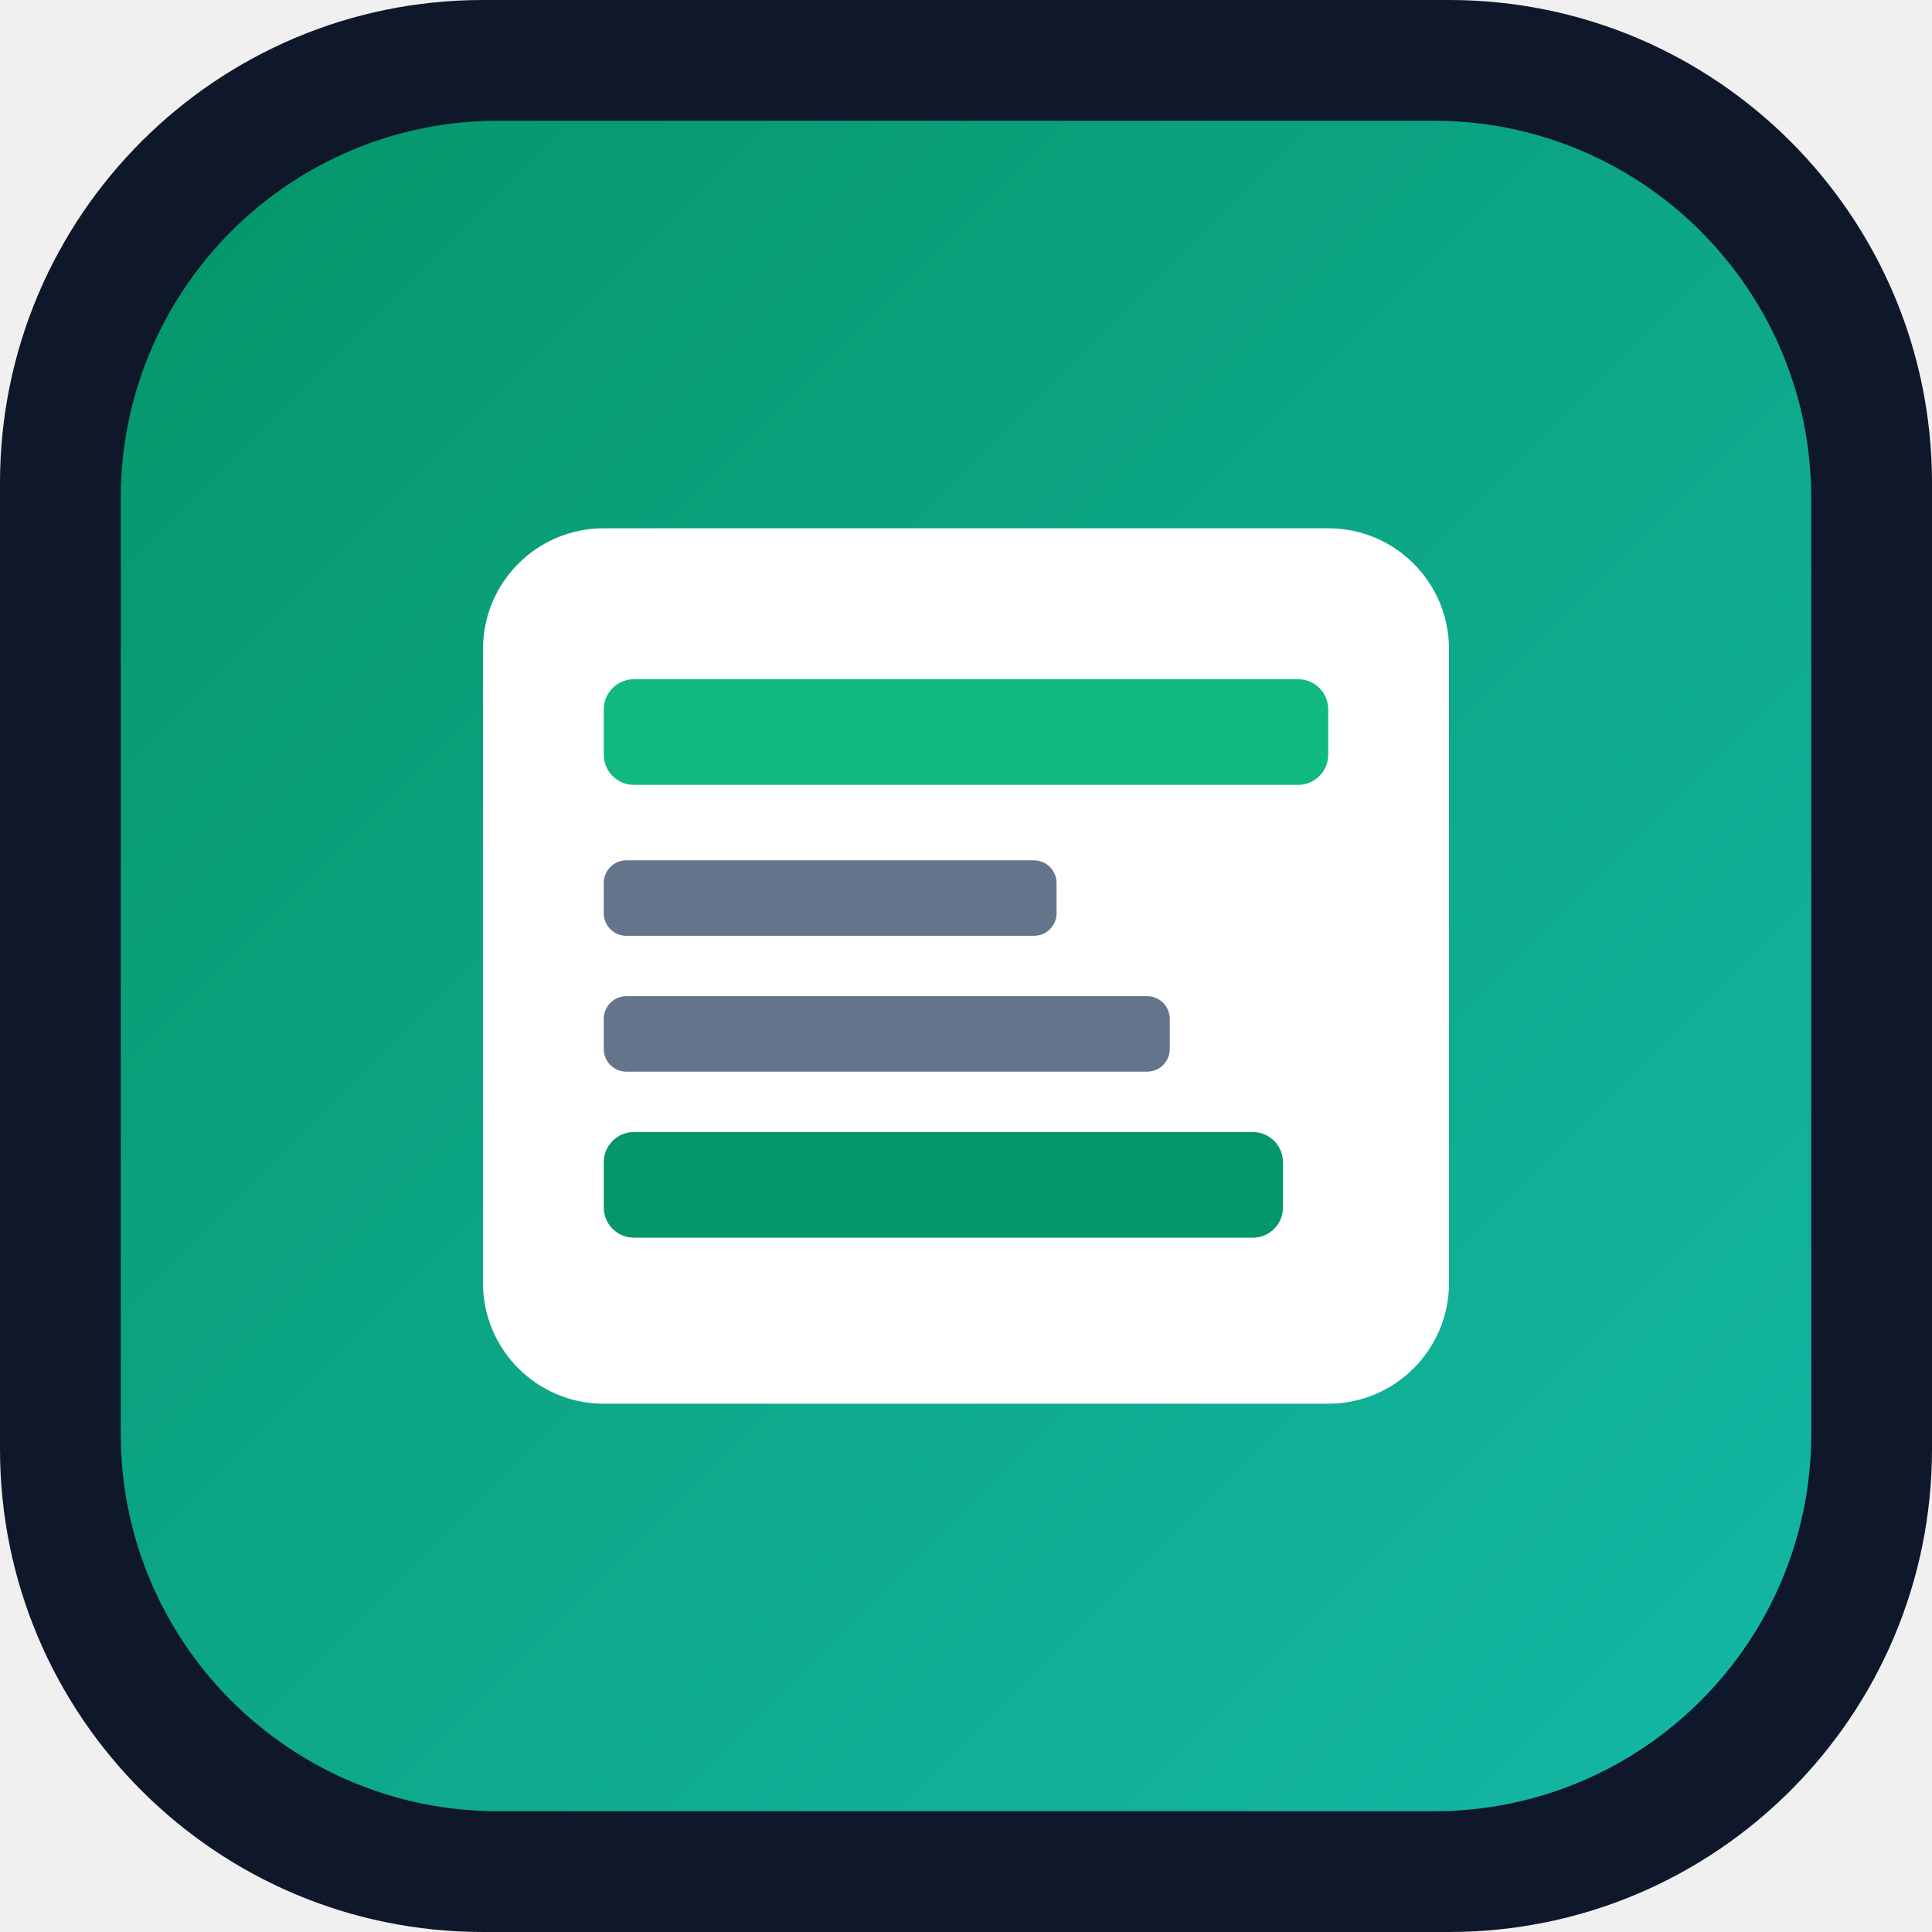
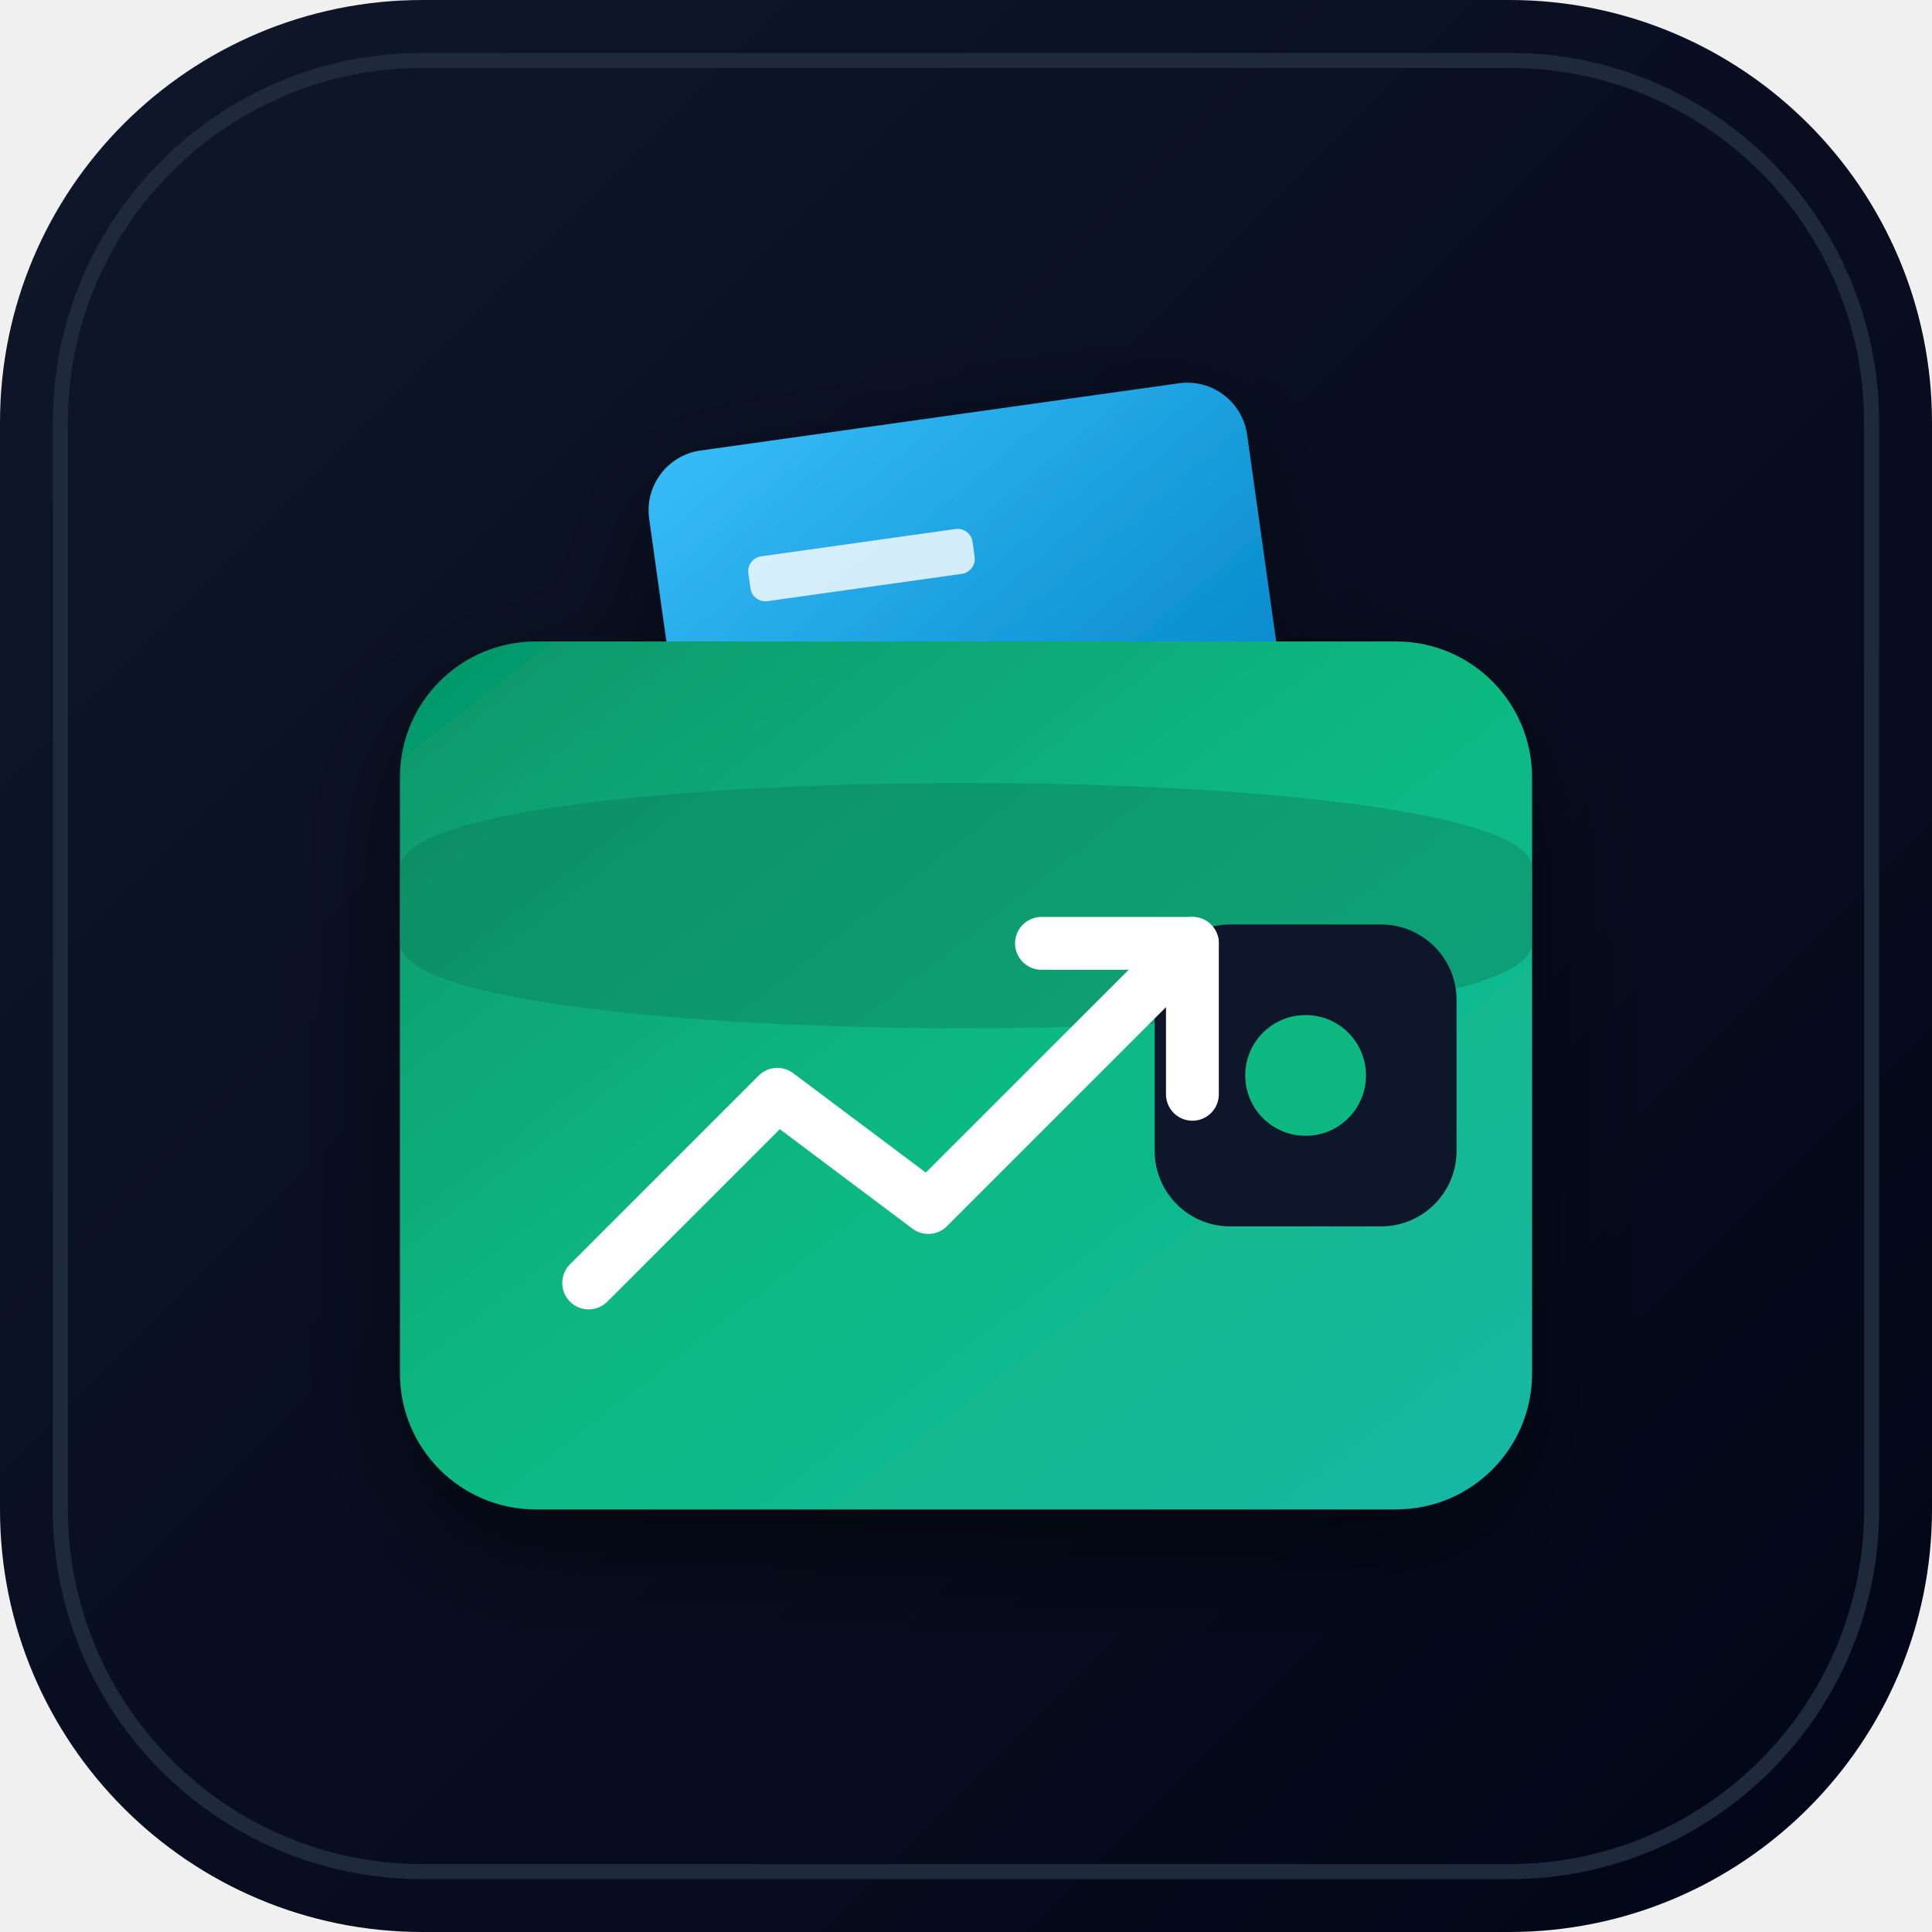
<svg xmlns="http://www.w3.org/2000/svg" viewBox="0 0 512 512" width="512" height="512">
-   <rect width="512" height="512" rx="128" fill="#0f172a" />
-   <rect x="32" y="32" width="448" height="448" rx="100" fill="url(#grad)" />
  <defs>
-     <linearGradient id="grad" x1="0%" y1="0%" x2="100%" y2="100%">
+     <linearGradient id="bgGrad" x1="0%" y1="0%" x2="100%" y2="100%">
+       <stop offset="0%" stop-color="#0f172a" />
+       <stop offset="100%" stop-color="#020617" />
+     </linearGradient>
+     <linearGradient id="walletGrad" x1="0%" y1="0%" x2="100%" y2="100%">
      <stop offset="0%" stop-color="#059669" />
+       <stop offset="50%" stop-color="#10b981" />
      <stop offset="100%" stop-color="#14b8a6" />
    </linearGradient>
+     <linearGradient id="cardGrad" x1="0%" y1="0%" x2="100%" y2="100%">
+       <stop offset="0%" stop-color="#38bdf8" />
+       <stop offset="100%" stop-color="#0284c7" />
+     </linearGradient>
+     <filter id="shadow" x="-10%" y="-10%" width="120%" height="120%">
+       <feDropShadow dx="0" dy="12" stdDeviation="16" flood-color="#000000" flood-opacity="0.5" />
+     </filter>
  </defs>
-   <rect x="128" y="140" width="256" height="232" rx="32" fill="#ffffff" />
-   <rect x="160" y="180" width="192" height="28" rx="8" fill="#10b981" />
-   <rect x="160" y="228" width="120" height="20" rx="6" fill="#64748b" />
-   <rect x="160" y="264" width="150" height="20" rx="6" fill="#64748b" />
-   <rect x="160" y="300" width="180" height="28" rx="8" fill="#059669" />
+   <rect width="512" height="512" rx="112" fill="url(#bgGrad)" />
+   <rect x="16" y="16" width="480" height="480" rx="96" fill="none" stroke="#1e293b" stroke-width="4" />
+   <g filter="url(#shadow)">
+     <rect x="176" y="110" width="160" height="100" rx="16" fill="url(#cardGrad)" transform="rotate(-8 256 160)" />
+     <rect x="200" y="140" width="60" height="12" rx="4" fill="#ffffff" opacity="0.8" transform="rotate(-8 256 160)" />
+     <rect x="106" y="170" width="300" height="230" rx="36" fill="url(#walletGrad)" />
+     <path d="M 106 230 C 106 200, 406 200, 406 230 L 406 250 C 406 280, 106 280, 106 250 Z" fill="#047857" opacity="0.4" />
+     <rect x="306" y="245" width="80" height="80" rx="20" fill="#0f172a" />
+     <circle cx="346" cy="285" r="16" fill="#10b981" />
+     <path d="M 156 340 L 206 290 L 246 320 L 316 250" fill="none" stroke="#ffffff" stroke-width="14" stroke-linecap="round" stroke-linejoin="round" />
+     <path d="M 276 250 L 316 250 L 316 290" fill="none" stroke="#ffffff" stroke-width="14" stroke-linecap="round" stroke-linejoin="round" />
+   </g>
</svg>
